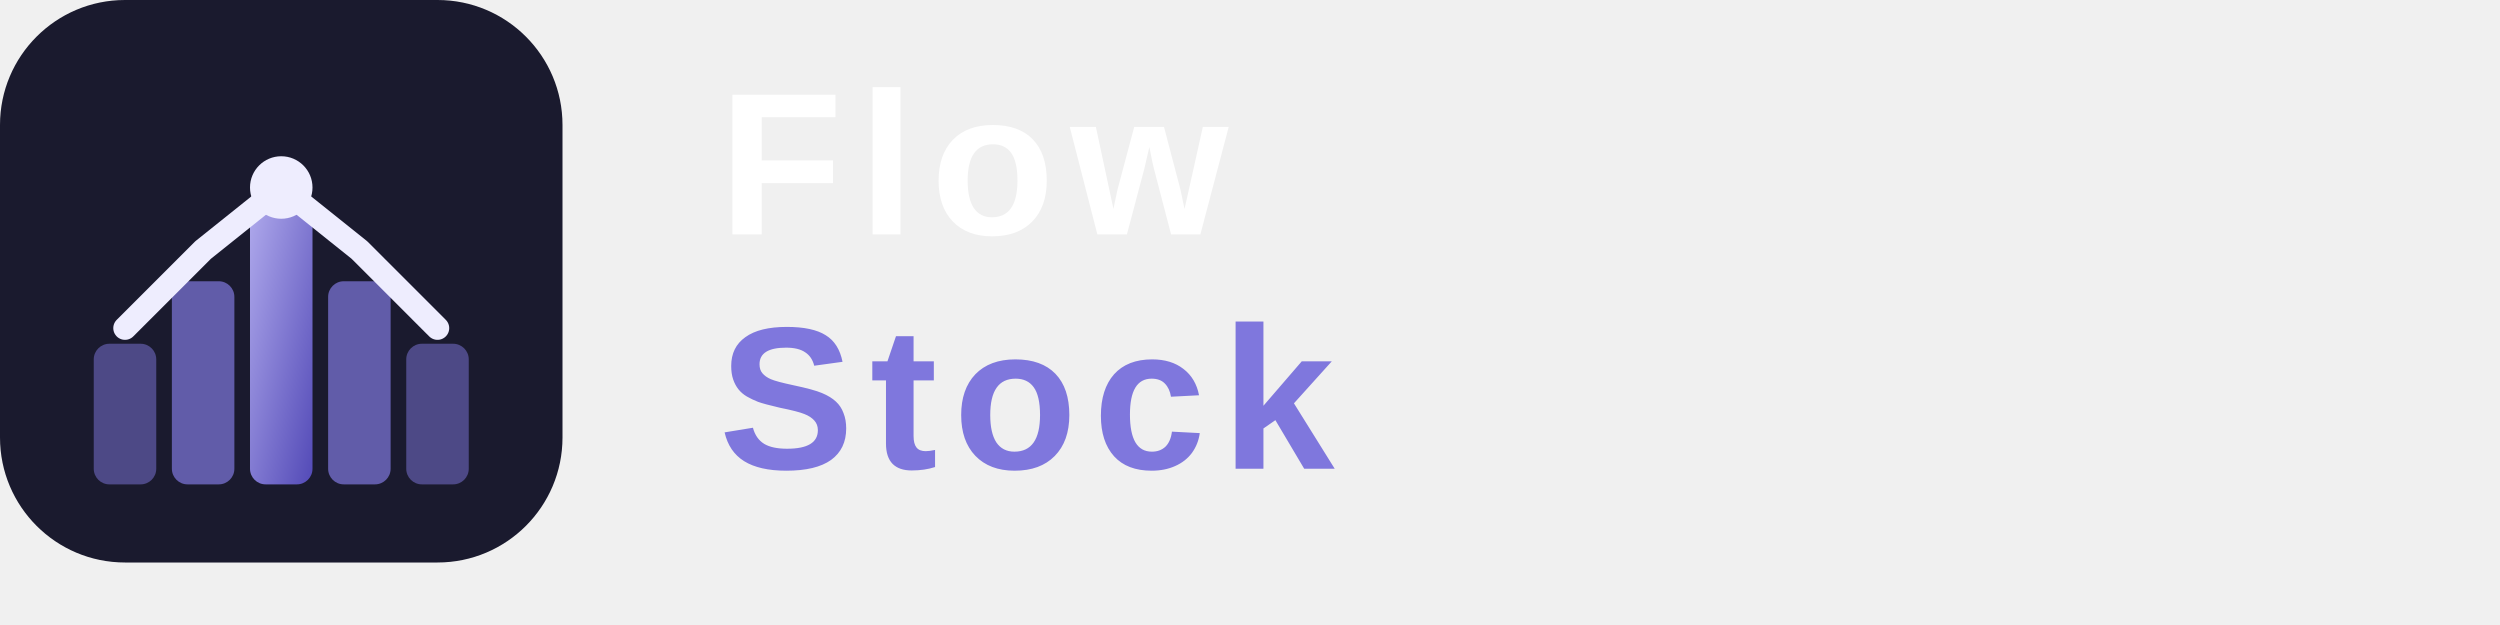
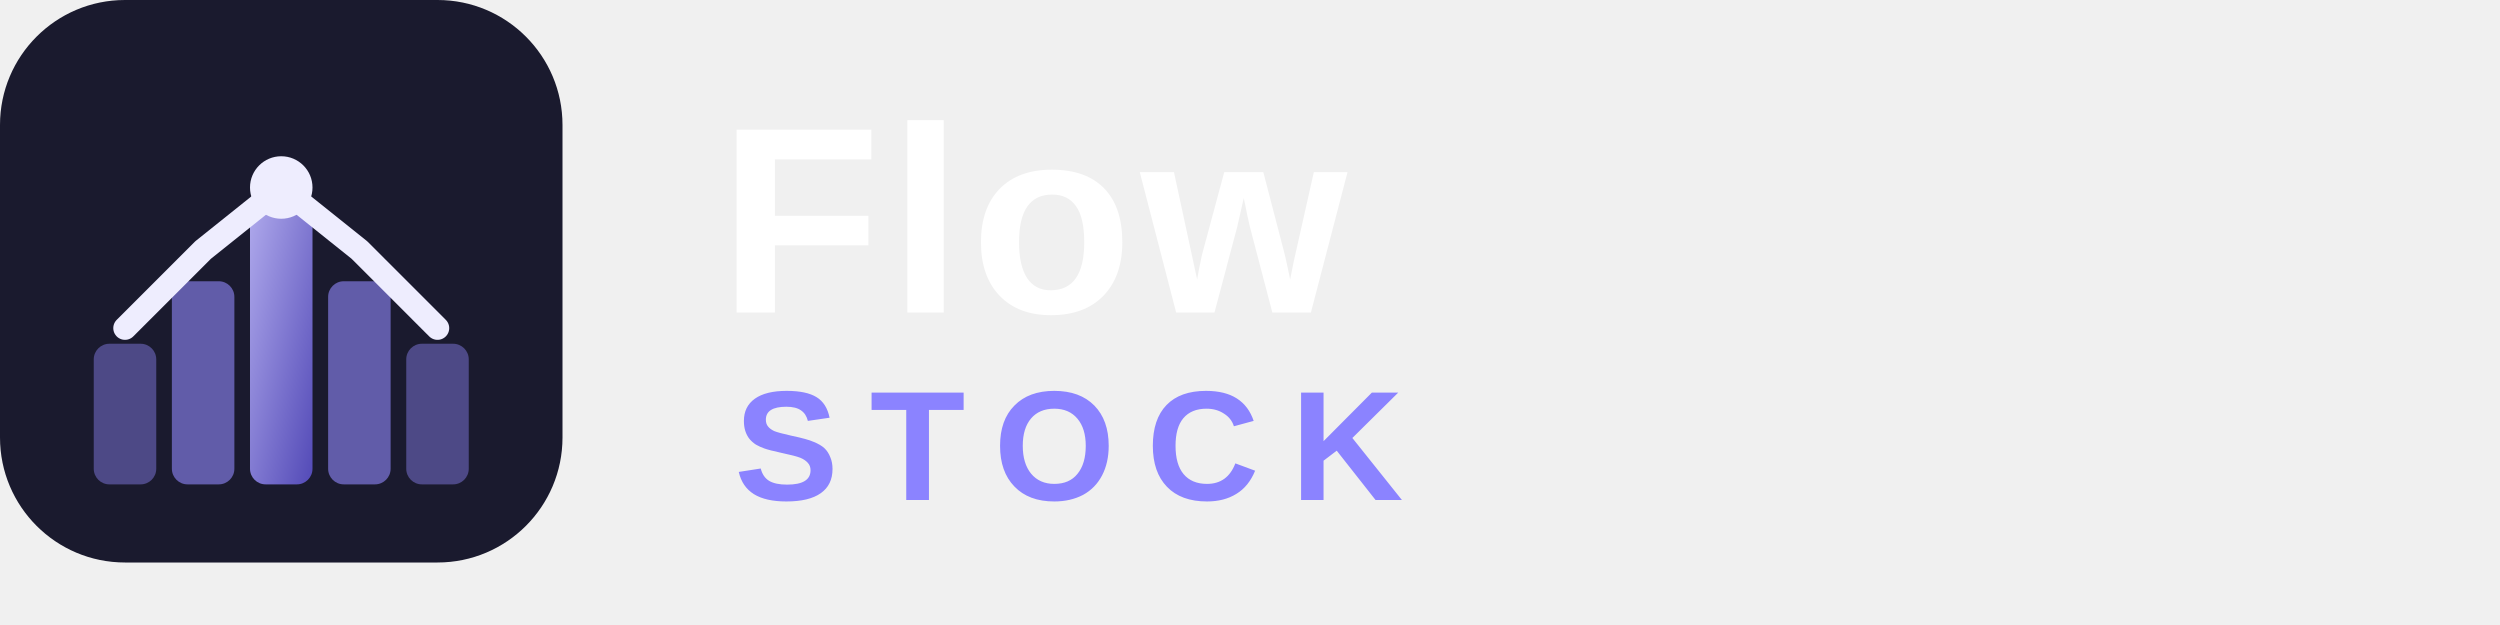
<svg xmlns="http://www.w3.org/2000/svg" width="160" height="40" viewBox="0 0 160 40">
  <defs>
    <linearGradient id="iconGrad" x1="0" y1="0" x2="1" y2="1">
      <stop offset="0%" stop-color="#AFA9EC" />
      <stop offset="100%" stop-color="#534AB7" />
    </linearGradient>
  </defs>
  <rect x="0" y="0" width="36" height="36" rx="8" fill="#1a1a2e" />
  <rect x="6" y="22" width="4" height="9" rx="1" fill="#7F77DD" opacity="0.5" />
  <rect x="11" y="18" width="4" height="13" rx="1" fill="#7F77DD" opacity="0.7" />
  <rect x="16" y="13" width="4" height="18" rx="1" fill="url(#iconGrad)" />
  <rect x="21" y="18" width="4" height="13" rx="1" fill="#7F77DD" opacity="0.7" />
  <rect x="26" y="22" width="4" height="9" rx="1" fill="#7F77DD" opacity="0.5" />
  <polyline points="8,21 13,16 18,12 23,16 28,21" fill="none" stroke="#EEEDFE" stroke-width="1.5" stroke-linecap="round" stroke-linejoin="round" />
  <circle cx="18" cy="12" r="2" fill="#EEEDFE" />
-   <text x="46" y="15" font-family="'Trebuchet MS', Arial, sans-serif" font-size="13" font-weight="700" fill="#FFFFFF" letter-spacing="1">Flow</text>
-   <text x="46" y="30" font-family="'Trebuchet MS', Arial, sans-serif" font-size="13" font-weight="700" fill="#7F77DD" letter-spacing="1">Stock</text>
+   <text x="46" y="20" font-family="'Trebuchet MS', Arial, sans-serif" font-size="17" font-weight="800" fill="#FFFFFF" letter-spacing="0.5">Flow</text>
+   <text x="47" y="32" font-family="'Trebuchet MS', Arial, sans-serif" font-size="10" font-weight="600" fill="#8B83FF" letter-spacing="2">STOCK</text>
</svg>
